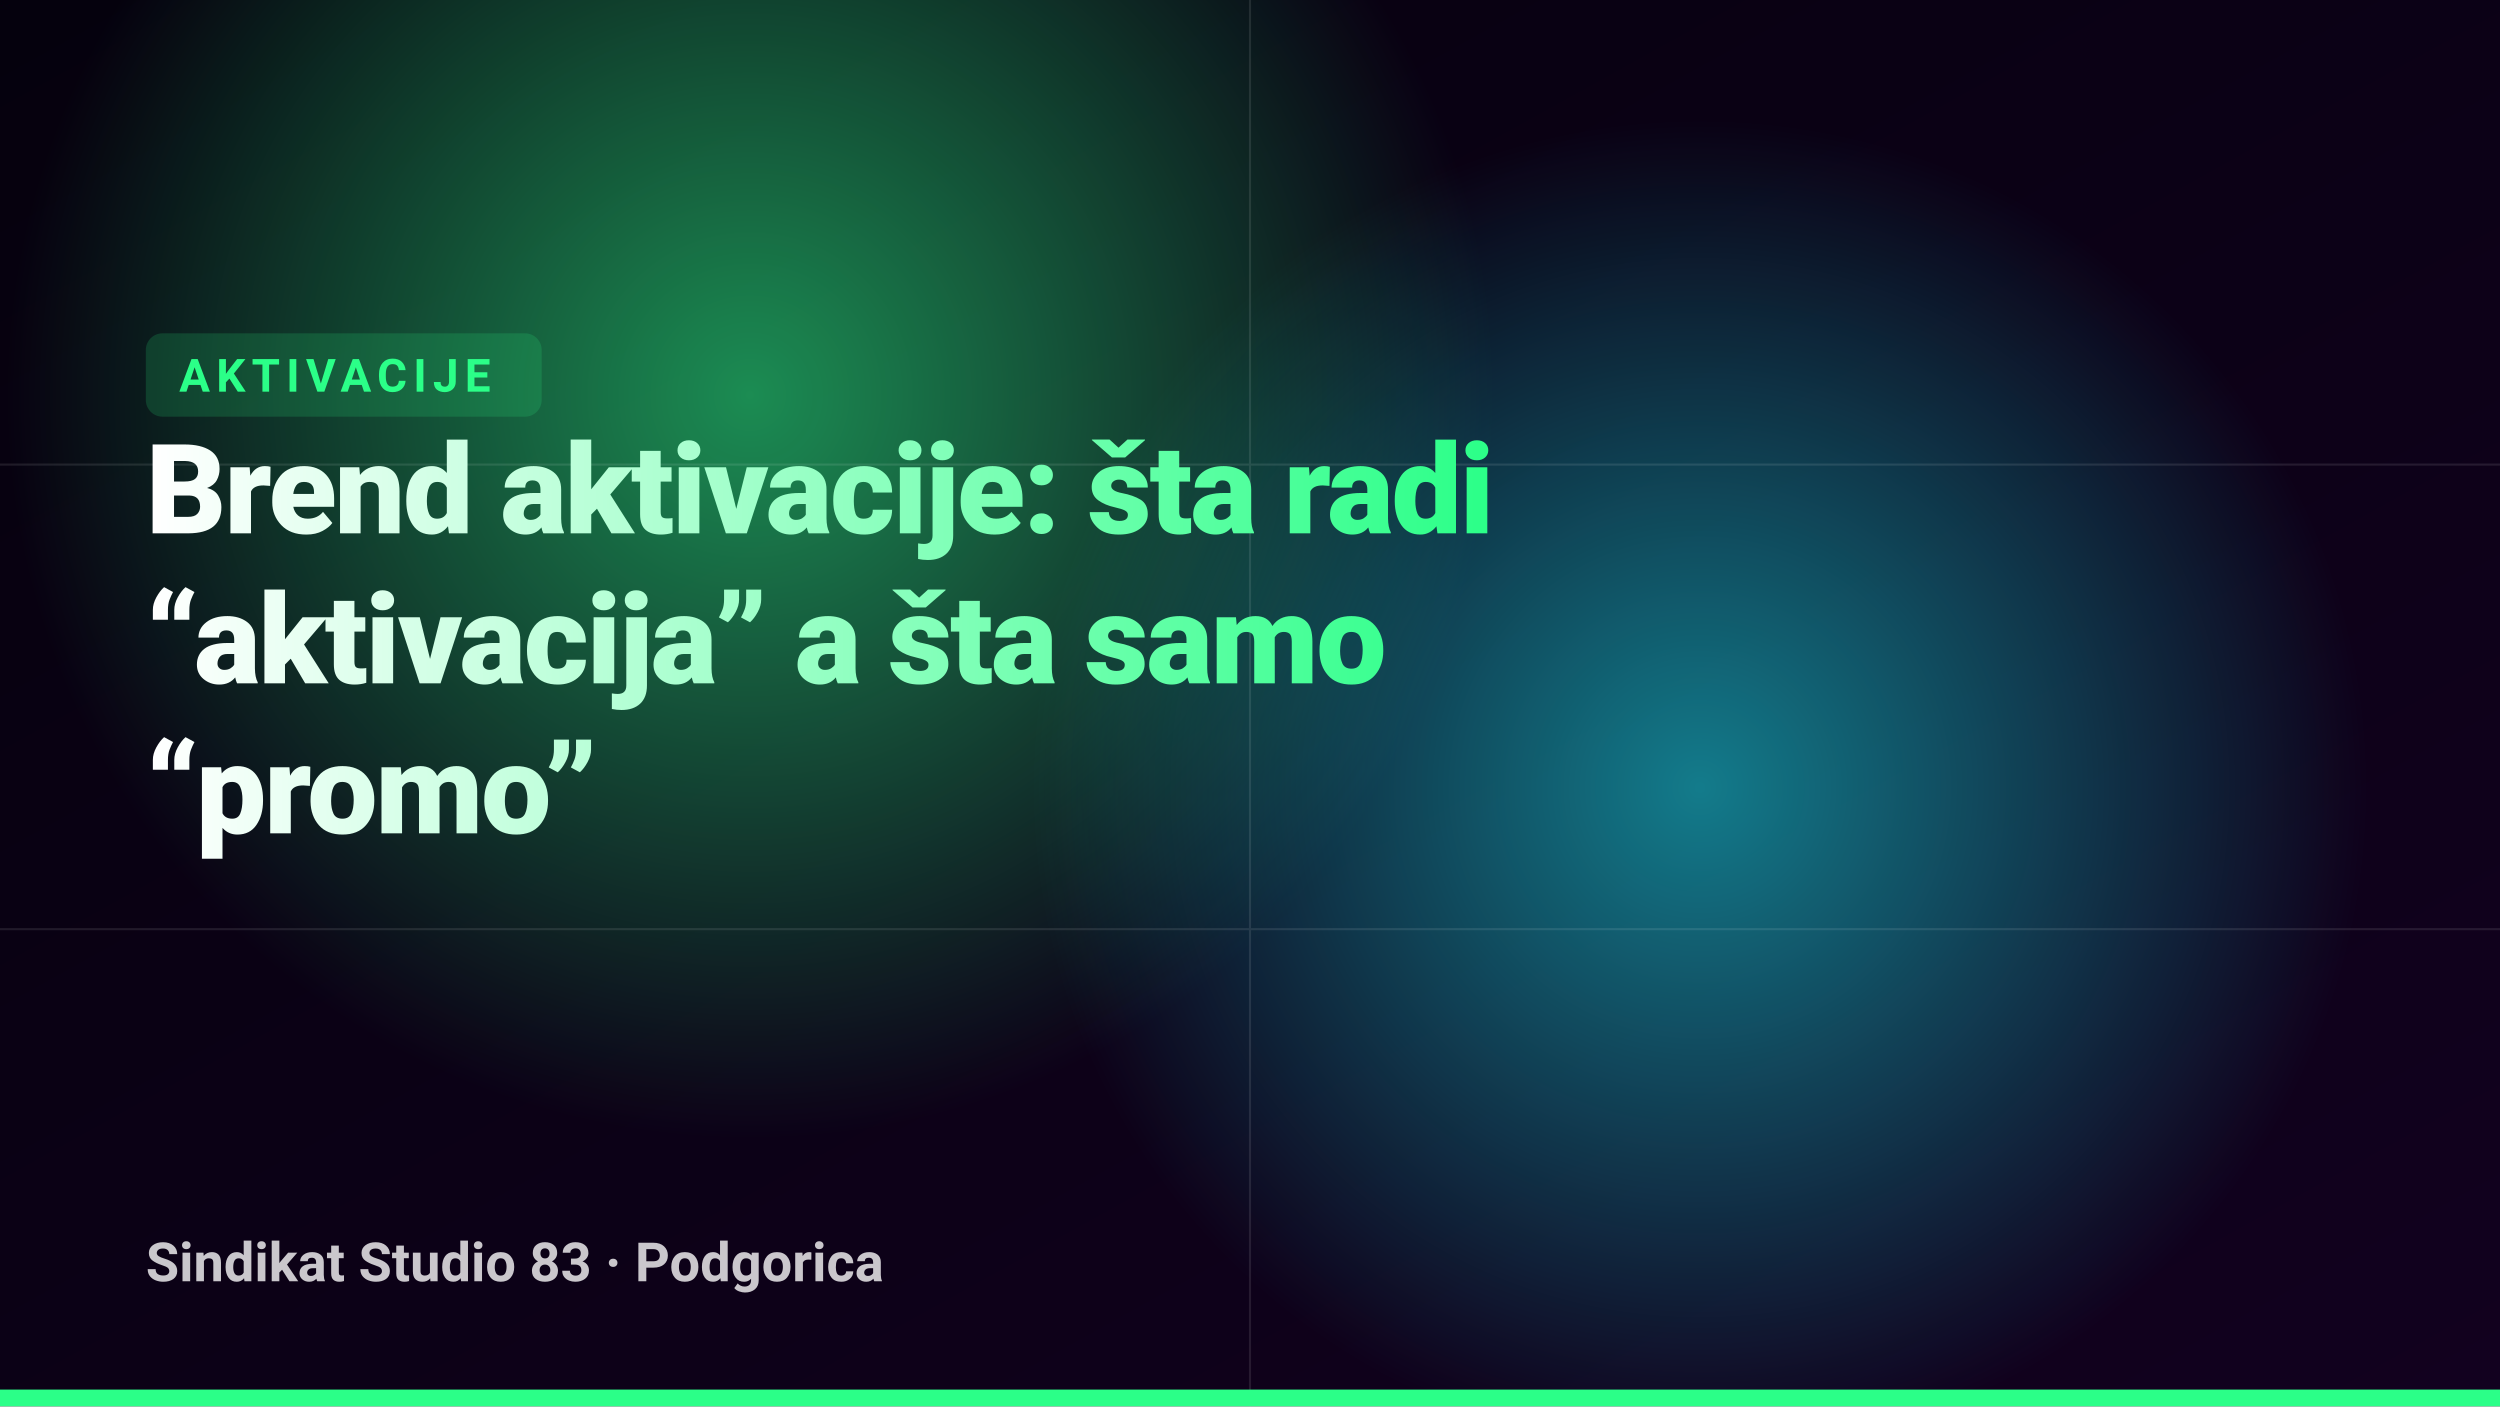
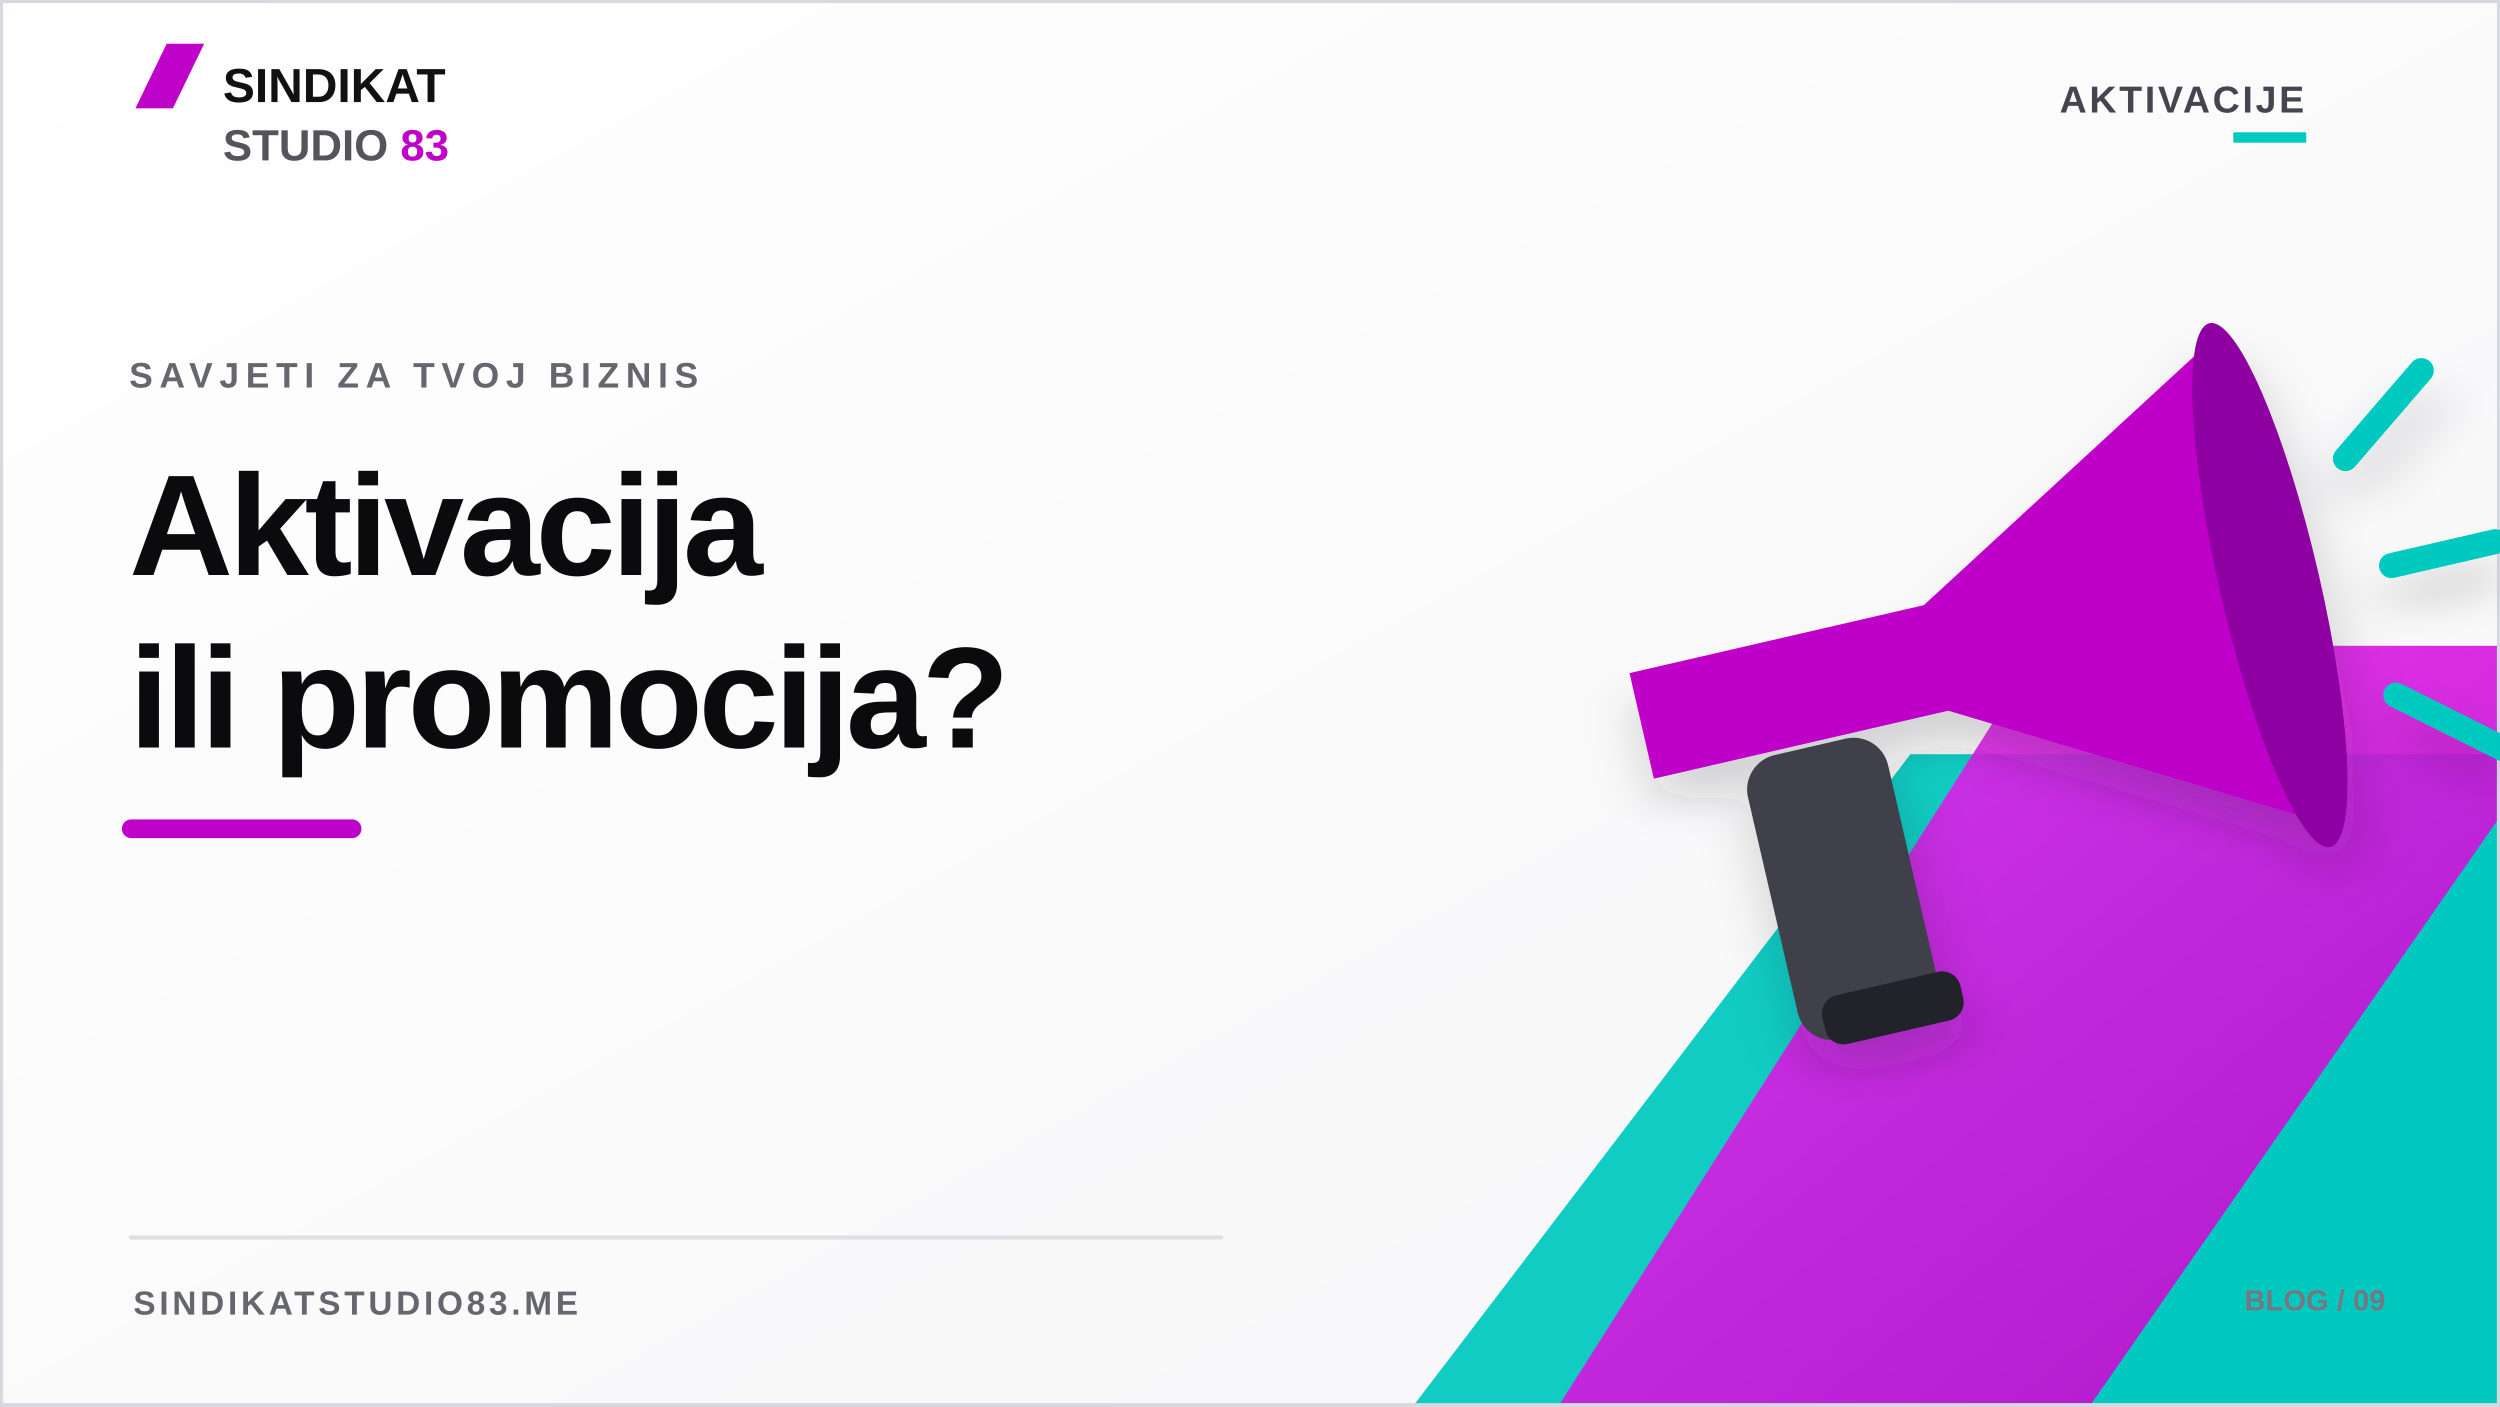
- <svg xmlns="http://www.w3.org/2000/svg" viewBox="0 0 1200 675" width="1200" height="675" role="img" aria-label="Brend aktivacije: šta radi “aktivacija” a šta samo “promo”">
+ <svg xmlns="http://www.w3.org/2000/svg" width="1200" height="675" viewBox="0 0 1200 675" role="img" aria-label="Aktivacija ili promocija? - Sindikat Studio 83">
  <defs>
-     <linearGradient id="bg" x1="0" y1="0" x2="1" y2="1">
-       <stop offset="0" stop-color="#05010D" />
-       <stop offset="1" stop-color="#12011F" />
+     <linearGradient id="paper" x1="0" y1="0" x2="1" y2="1">
+       <stop stop-color="#FFFFFF" />
+       <stop offset="1" stop-color="#F6F6F8" />
    </linearGradient>
-     <radialGradient id="g1" cx="50%" cy="50%" r="50%">
-       <stop offset="0" stop-color="#2BFF88" stop-opacity="0.55" />
-       <stop offset="1" stop-color="#2BFF88" stop-opacity="0" />
-     </radialGradient>
-     <radialGradient id="g2" cx="50%" cy="50%" r="50%">
-       <stop offset="0" stop-color="#18F5FF" stop-opacity="0.5" />
-       <stop offset="1" stop-color="#18F5FF" stop-opacity="0" />
-     </radialGradient>
-     <linearGradient id="txt" x1="0" y1="0" x2="1" y2="0">
-       <stop offset="0" stop-color="#FFFFFF" />
-       <stop offset="1" stop-color="#2BFF88" />
+     <linearGradient id="violet" x1="0" x2="1" y1="0" y2="1">
+       <stop stop-color="#E92AF4" />
+       <stop offset="1" stop-color="#BF02C9" />
    </linearGradient>
+     <filter id="shadow" x="-30%" y="-30%" width="170%" height="180%">
+       <feDropShadow dx="0" dy="15" stdDeviation="12" flood-color="#23212A" flood-opacity=".18" />
+     </filter>
  </defs>
-   <rect width="1200" height="675" fill="url(#bg)" />
-   <circle cx="360" cy="189" r="360" fill="url(#g1)" />
-   <circle cx="816" cy="378" r="320" fill="url(#g2)" />
-   <g opacity="0.10" stroke="#FFFFFF" stroke-width="1">
-     <line x1="0" y1="223" x2="1200" y2="223" />
-     <line x1="0" y1="446" x2="1200" y2="446" />
-     <line x1="600" y1="0" x2="600" y2="675" />
+   <rect width="1200" height="675" fill="url(#paper)" />
+   <path d="M679 674L917 362H1200V675Z" fill="#02C9BF" opacity=".94" />
+   <path d="M748 675L980 310H1200V675Z" fill="url(#violet)" opacity=".9" />
+   <path d="M1003 675L1200 392V675Z" fill="#02C9BF" />
+   <path d="M0 0H1200V675H0Z" fill="none" stroke="#D8D9DF" stroke-width="3" />
+   <path d="M65 52l15-31h18L83 52Z" fill="#BF02C9" />
+   <text x="107" y="49" font-family="Arial,Helvetica,sans-serif" font-size="23" font-weight="900" fill="#111114">SINDIKAT</text>
+   <text x="107" y="77" font-family="Arial,Helvetica,sans-serif" font-size="21" font-weight="900" fill="#54545A">STUDIO <tspan fill="#BF02C9">83</tspan>
+   </text>
+   <text x="1106" y="54" text-anchor="end" font-family="Arial,Helvetica,sans-serif" font-size="18" font-weight="900" fill="#454550" letter-spacing="1.3">AKTIVACIJE</text>
+   <path d="M1072 66h35" stroke="#02C9BF" stroke-width="5" />
+   <text x="62" y="186" font-family="Arial,Helvetica,sans-serif" font-size="17" font-weight="800" letter-spacing="3.2" fill="#66666F">SAVJETI ZA TVOJ BIZNIS</text>
+   <text x="62" y="276" fill="#0B0B0D" font-size="69" font-family="Arial,Helvetica,sans-serif" font-weight="900" letter-spacing="-2">Aktivacija</text>
+   <text x="62" y="358.8" fill="#0B0B0D" font-size="69" font-family="Arial,Helvetica,sans-serif" font-weight="900" letter-spacing="-2">ili promocija?</text>
+   <path d="M63 397.8h106" stroke="#BF02C9" stroke-width="9" stroke-linecap="round" />
+   <path d="M62 594h525" stroke="#E0E0E4" stroke-width="2" />
+   <text x="64" y="631" font-family="Arial,Helvetica,sans-serif" font-size="16" fill="#66666F" font-weight="800" letter-spacing="1.8">SINDIKATSTUDIO83.ME</text>
+   <text x="1145" y="629" text-anchor="end" font-family="Arial,Helvetica,sans-serif" font-size="14" fill="#777782" font-weight="800">BLOG / 09</text>
+   <g transform="rotate(-13 920 320)" filter="url(#shadow)">
+     <path d="M785 292h145l167-95v242l-167-95H785z" fill="#BF02C9" />
+     <ellipse cx="1094" cy="320" rx="24" ry="129" fill="#8E02A1" />
+     <rect x="827" y="346" width="69" height="140" rx="17" fill="#41414C" />
+     <rect x="838" y="465" width="68" height="24" rx="9" fill="#23232C" />
+     <path d="M1143 269l45-33M1153 324h51M1141 385l46 38" stroke="#02C9BF" stroke-width="12" stroke-linecap="round" />
  </g>
-   <g font-family="'Segoe UI', system-ui, -apple-system, Roboto, Arial, sans-serif">
-     <rect x="70" y="160" rx="8" ry="8" width="190" height="40" fill="#2BFF88" opacity="0.16" />
-     <text x="86" y="188" fill="#2BFF88" font-size="22" font-weight="700" letter-spacing="3">AKTIVACIJE</text>
-     <text fill="url(#txt)" font-size="60" font-weight="800" letter-spacing="-1">
-       <tspan x="70" y="256">Brend aktivacije: šta radi</tspan>
-       <tspan x="70" y="328">“aktivacija” a šta samo</tspan>
-       <tspan x="70" y="400">“promo”</tspan>
-     </text>
-     <text x="70" y="615" fill="rgba(255,255,255,.78)" font-size="26" font-weight="600">Sindikat Studio 83 · Podgorica</text>
-   </g>
-   <rect x="0" y="667" width="1200" height="8" fill="#2BFF88" />
</svg>
